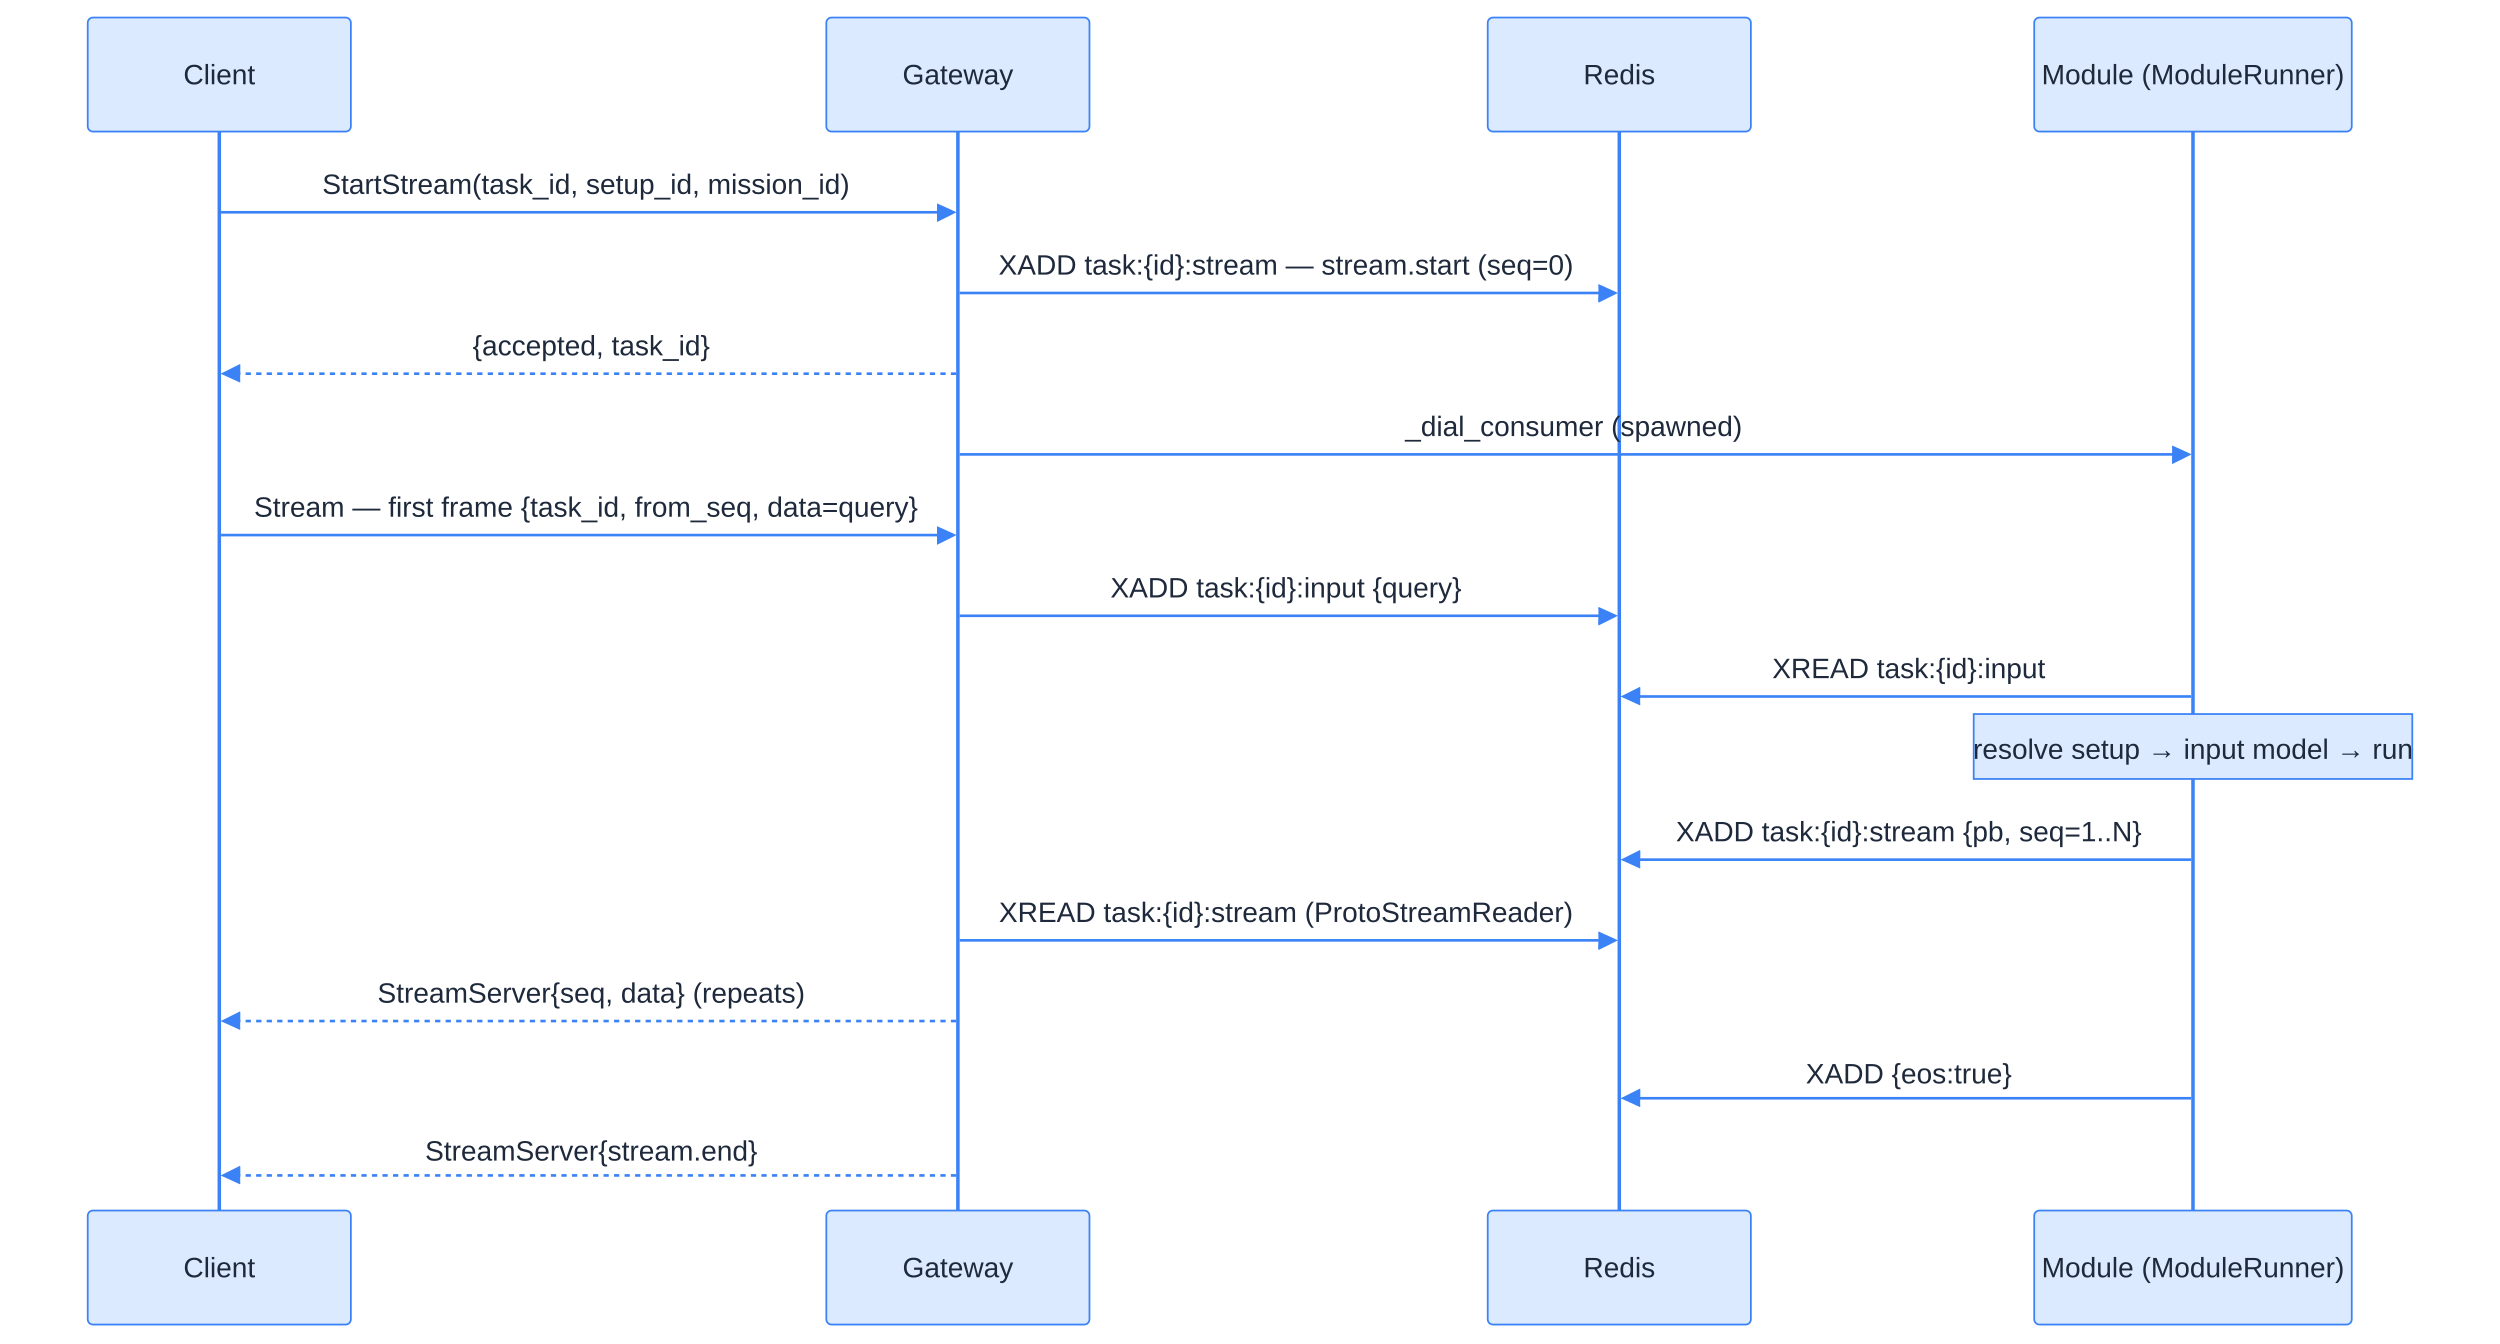
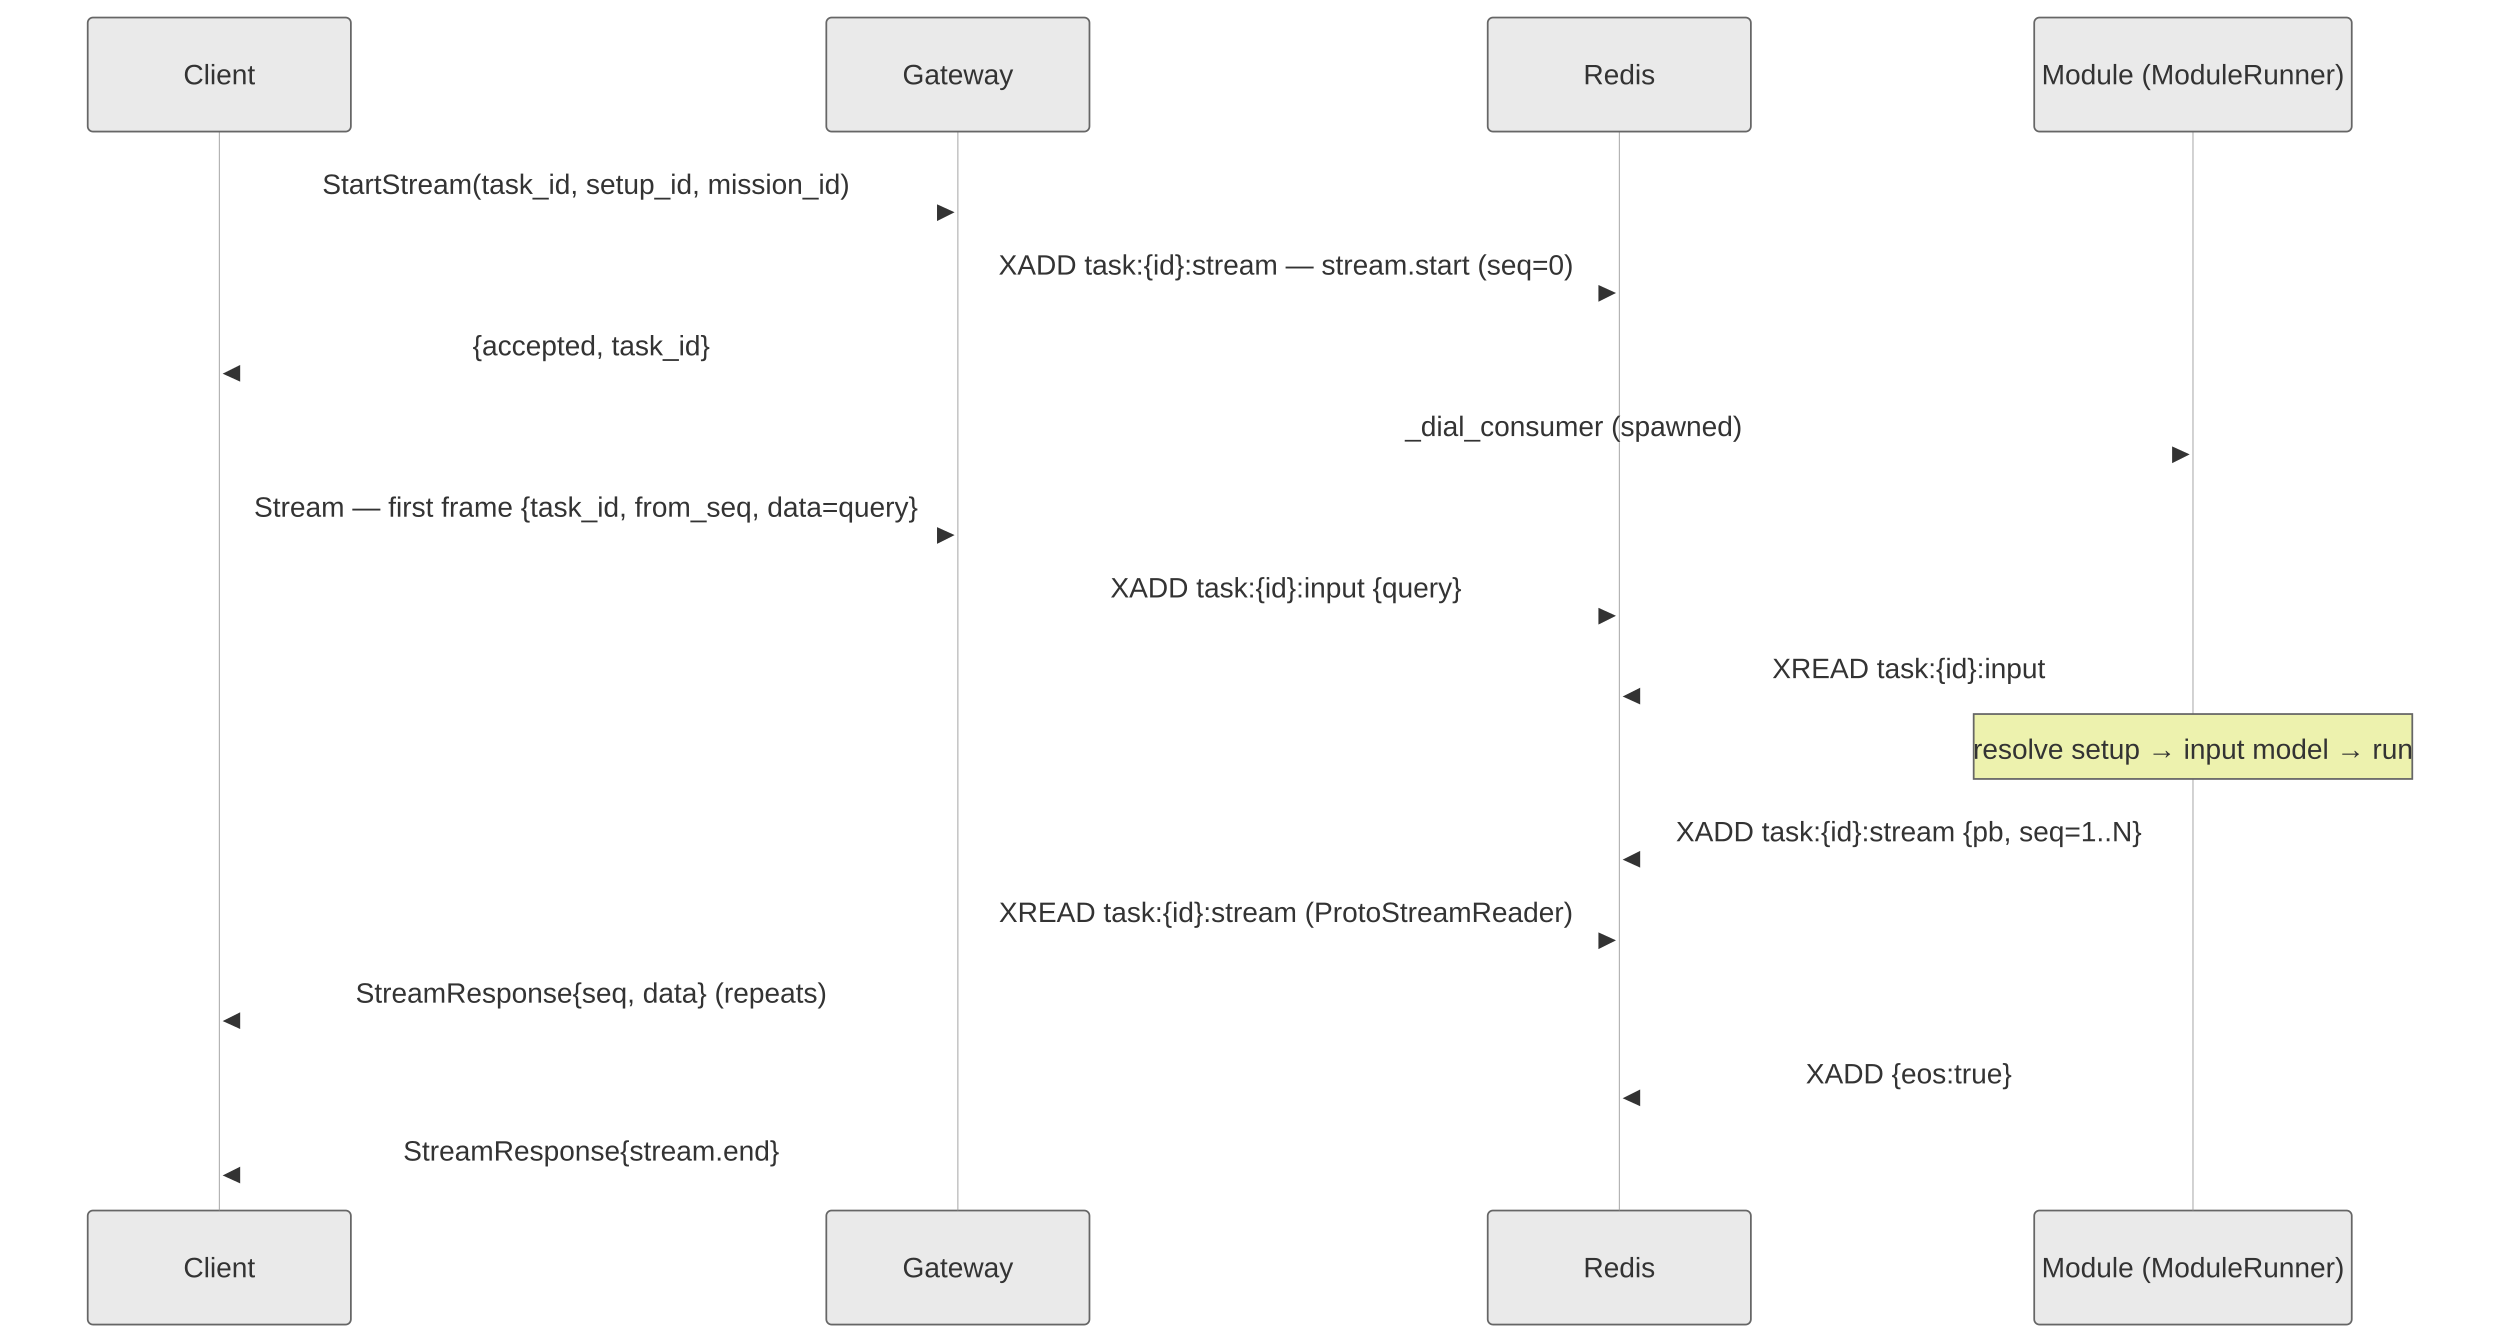
<svg xmlns="http://www.w3.org/2000/svg" id="my-svg" width="100%" style="max-width: 1425px; background-color: white;" viewBox="-50 -10 1425 766" role="graphics-document document" aria-roledescription="sequence">
  <g>
    <rect x="1109.5" y="680" fill="#eaeaea" stroke="#666" width="181" height="65" name="M" rx="3" ry="3" class="actor actor-bottom" />
    <text x="1200" y="712.5" dominant-baseline="central" alignment-baseline="central" class="actor actor-box" style="text-anchor: middle; font-size: 16px; font-weight: 400;">
      <tspan x="1200" dy="0">Module (ModuleRunner)</tspan>
    </text>
  </g>
  <g>
    <rect x="798" y="680" fill="#eaeaea" stroke="#666" width="150" height="65" name="R" rx="3" ry="3" class="actor actor-bottom" />
    <text x="873" y="712.5" dominant-baseline="central" alignment-baseline="central" class="actor actor-box" style="text-anchor: middle; font-size: 16px; font-weight: 400;">
      <tspan x="873" dy="0">Redis</tspan>
    </text>
  </g>
  <g>
    <rect x="421" y="680" fill="#eaeaea" stroke="#666" width="150" height="65" name="GW" rx="3" ry="3" class="actor actor-bottom" />
    <text x="496" y="712.5" dominant-baseline="central" alignment-baseline="central" class="actor actor-box" style="text-anchor: middle; font-size: 16px; font-weight: 400;">
      <tspan x="496" dy="0">Gateway</tspan>
    </text>
  </g>
  <g>
    <rect x="0" y="680" fill="#eaeaea" stroke="#666" width="150" height="65" name="C" rx="3" ry="3" class="actor actor-bottom" />
    <text x="75" y="712.5" dominant-baseline="central" alignment-baseline="central" class="actor actor-box" style="text-anchor: middle; font-size: 16px; font-weight: 400;">
      <tspan x="75" dy="0">Client</tspan>
    </text>
  </g>
  <g>
    <line id="actor3" x1="1200" y1="65" x2="1200" y2="680" class="actor-line 200" stroke-width="0.5px" stroke="#999" name="M" data-et="life-line" data-id="M" />
    <g id="root-3" data-et="participant" data-type="participant" data-id="M">
      <rect x="1109.5" y="0" fill="#eaeaea" stroke="#666" width="181" height="65" name="M" rx="3" ry="3" class="actor actor-top" />
      <text x="1200" y="32.5" dominant-baseline="central" alignment-baseline="central" class="actor actor-box" style="text-anchor: middle; font-size: 16px; font-weight: 400;">
        <tspan x="1200" dy="0">Module (ModuleRunner)</tspan>
      </text>
    </g>
  </g>
  <g>
    <line id="actor2" x1="873" y1="65" x2="873" y2="680" class="actor-line 200" stroke-width="0.5px" stroke="#999" name="R" data-et="life-line" data-id="R" />
    <g id="root-2" data-et="participant" data-type="participant" data-id="R">
      <rect x="798" y="0" fill="#eaeaea" stroke="#666" width="150" height="65" name="R" rx="3" ry="3" class="actor actor-top" />
      <text x="873" y="32.5" dominant-baseline="central" alignment-baseline="central" class="actor actor-box" style="text-anchor: middle; font-size: 16px; font-weight: 400;">
        <tspan x="873" dy="0">Redis</tspan>
      </text>
    </g>
  </g>
  <g>
    <line id="actor1" x1="496" y1="65" x2="496" y2="680" class="actor-line 200" stroke-width="0.5px" stroke="#999" name="GW" data-et="life-line" data-id="GW" />
    <g id="root-1" data-et="participant" data-type="participant" data-id="GW">
      <rect x="421" y="0" fill="#eaeaea" stroke="#666" width="150" height="65" name="GW" rx="3" ry="3" class="actor actor-top" />
      <text x="496" y="32.5" dominant-baseline="central" alignment-baseline="central" class="actor actor-box" style="text-anchor: middle; font-size: 16px; font-weight: 400;">
        <tspan x="496" dy="0">Gateway</tspan>
      </text>
    </g>
  </g>
  <g>
    <line id="actor0" x1="75" y1="65" x2="75" y2="680" class="actor-line 200" stroke-width="0.5px" stroke="#999" name="C" data-et="life-line" data-id="C" />
    <g id="root-0" data-et="participant" data-type="participant" data-id="C">
      <rect x="0" y="0" fill="#eaeaea" stroke="#666" width="150" height="65" name="C" rx="3" ry="3" class="actor actor-top" />
      <text x="75" y="32.5" dominant-baseline="central" alignment-baseline="central" class="actor actor-box" style="text-anchor: middle; font-size: 16px; font-weight: 400;">
        <tspan x="75" dy="0">Client</tspan>
      </text>
    </g>
  </g>
-   <style>#my-svg{font-family:"trebuchet ms",verdana,arial,sans-serif;font-size:14px;fill:#333;}@keyframes edge-animation-frame{from{stroke-dashoffset:0;}}@keyframes dash{to{stroke-dashoffset:0;}}#my-svg .edge-animation-slow{stroke-dasharray:9,5!important;stroke-dashoffset:900;animation:dash 50s linear infinite;stroke-linecap:round;}#my-svg .edge-animation-fast{stroke-dasharray:9,5!important;stroke-dashoffset:900;animation:dash 20s linear infinite;stroke-linecap:round;}#my-svg .error-icon{fill:#552222;}#my-svg .error-text{fill:#552222;stroke:#552222;}#my-svg .edge-thickness-normal{stroke-width:1px;}#my-svg .edge-thickness-thick{stroke-width:3.5px;}#my-svg .edge-pattern-solid{stroke-dasharray:0;}#my-svg .edge-thickness-invisible{stroke-width:0;fill:none;}#my-svg .edge-pattern-dashed{stroke-dasharray:3;}#my-svg .edge-pattern-dotted{stroke-dasharray:2;}#my-svg .marker{fill:#3b82f6;stroke:#3b82f6;}#my-svg .marker.cross{stroke:#3b82f6;}#my-svg svg{font-family:"trebuchet ms",verdana,arial,sans-serif;font-size:14px;}#my-svg p{margin:0;}#my-svg .actor{stroke:#3b82f6;fill:#dbeafe;stroke-width:1;}#my-svg rect.actor.outer-path[data-look="neo"]{filter:drop-shadow(1px 2px 2px rgba(185, 185, 185, 1));}#my-svg rect.note[data-look="neo"]{stroke:#3b82f6;fill:#dbeafe;filter:drop-shadow(1px 2px 2px rgba(185, 185, 185, 1));}#my-svg text.actor&gt;tspan{fill:#1e293b;stroke:none;}#my-svg .actor-line{stroke:#3b82f6;}#my-svg .innerArc{stroke-width:1.5;stroke-dasharray:none;}#my-svg .messageLine0{stroke-width:1.5;stroke-dasharray:none;stroke:#3b82f6;}#my-svg .messageLine1{stroke-width:1.5;stroke-dasharray:2,2;stroke:#3b82f6;}#my-svg [id$="-arrowhead"] path{fill:#3b82f6;stroke:#3b82f6;}#my-svg .sequenceNumber{fill:#1e293b;}#my-svg [id$="-sequencenumber"]{fill:#3b82f6;}#my-svg [id$="-crosshead"] path{fill:#3b82f6;stroke:#3b82f6;}#my-svg .messageText{fill:#1e293b;stroke:none;}#my-svg .labelBox{stroke:#94a3b8;fill:#f8fafc;filter:none;}#my-svg .labelText,#my-svg .labelText&gt;tspan{fill:#1e293b;stroke:none;}#my-svg .loopText,#my-svg .loopText&gt;tspan{fill:#64748b;stroke:none;}#my-svg .sectionTitle,#my-svg .sectionTitle&gt;tspan{fill:#64748b;stroke:none;}#my-svg .loopLine{stroke-width:2px;stroke-dasharray:2,2;stroke:#94a3b8;fill:#94a3b8;}#my-svg .note{stroke:#3b82f6;fill:#dbeafe;}#my-svg .noteText,#my-svg .noteText&gt;tspan{fill:#1e293b;stroke:none;font-weight:normal;}#my-svg .activation0{fill:#dcfce7;stroke:#22c55e;}#my-svg .activation1{fill:#dcfce7;stroke:#22c55e;}#my-svg .activation2{fill:#dcfce7;stroke:#22c55e;}#my-svg .actorPopupMenu{position:absolute;}#my-svg .actorPopupMenuPanel{position:absolute;fill:#dbeafe;box-shadow:0px 8px 16px 0px rgba(0,0,0,0.2);filter:drop-shadow(3px 5px 2px rgb(0 0 0 / 0.4));}#my-svg .actor-man circle,#my-svg line{fill:#dbeafe;stroke-width:2px;}#my-svg g rect.rect{filter:drop-shadow(1px 2px 2px rgba(185, 185, 185, 1));stroke:#3b82f6;}#my-svg .node .neo-node{stroke:#3b82f6;}#my-svg [data-look="neo"].node rect,#my-svg [data-look="neo"].cluster rect,#my-svg [data-look="neo"].node polygon{stroke:#3b82f6;filter:drop-shadow(1px 2px 2px rgba(185, 185, 185, 1));}#my-svg [data-look="neo"].node path{stroke:#3b82f6;stroke-width:1px;}#my-svg [data-look="neo"].node .outer-path{filter:drop-shadow(1px 2px 2px rgba(185, 185, 185, 1));}#my-svg [data-look="neo"].node .neo-line path{stroke:#3b82f6;filter:none;}#my-svg [data-look="neo"].node circle{stroke:#3b82f6;filter:drop-shadow(1px 2px 2px rgba(185, 185, 185, 1));}#my-svg [data-look="neo"].node circle .state-start{fill:#000000;}#my-svg [data-look="neo"].icon-shape .icon{fill:#3b82f6;filter:drop-shadow(1px 2px 2px rgba(185, 185, 185, 1));}#my-svg [data-look="neo"].icon-shape .icon-neo path{stroke:#3b82f6;filter:drop-shadow(1px 2px 2px rgba(185, 185, 185, 1));}#my-svg :root{--mermaid-font-family:"trebuchet ms",verdana,arial,sans-serif;}</style>
+   <style>#my-svg{font-family:"trebuchet ms",verdana,arial,sans-serif;font-size:14px;fill:#333;}@keyframes
+         edge-animation-frame{from{stroke-dashoffset:0;}}@keyframes dash{to{stroke-dashoffset:0;}}#my-svg
+         .edge-animation-slow{stroke-dasharray:9,5!important;stroke-dashoffset:900;animation:dash 50s linear
+         infinite;stroke-linecap:round;}#my-svg
+         .edge-animation-fast{stroke-dasharray:9,5!important;stroke-dashoffset:900;animation:dash 20s linear
+         infinite;stroke-linecap:round;}#my-svg .error-icon{fill:#552222;}#my-svg
+         .error-text{fill:#552222;stroke:#552222;}#my-svg .edge-thickness-normal{stroke-width:1px;}#my-svg
+         .edge-thickness-thick{stroke-width:3.5px;}#my-svg .edge-pattern-solid{stroke-dasharray:0;}#my-svg
+         .edge-thickness-invisible{stroke-width:0;fill:none;}#my-svg .edge-pattern-dashed{stroke-dasharray:3;}#my-svg
+         .edge-pattern-dotted{stroke-dasharray:2;}#my-svg .marker{fill:#3b82f6;stroke:#3b82f6;}#my-svg
+         .marker.cross{stroke:#3b82f6;}#my-svg svg{font-family:"trebuchet
+         ms",verdana,arial,sans-serif;font-size:14px;}#my-svg p{margin:0;}#my-svg
+         .actor{stroke:#3b82f6;fill:#dbeafe;stroke-width:1;}#my-svg
+         rect.actor.outer-path[data-look="neo"]{filter:drop-shadow(1px 2px 2px rgba(185, 185, 185, 1));}#my-svg
+         rect.note[data-look="neo"]{stroke:#3b82f6;fill:#dbeafe;filter:drop-shadow(1px 2px 2px rgba(185, 185, 185,
+         1));}#my-svg text.actor&gt;tspan{fill:#1e293b;stroke:none;}#my-svg .actor-line{stroke:#3b82f6;}#my-svg
+         .innerArc{stroke-width:1.5;stroke-dasharray:none;}#my-svg
+         .messageLine0{stroke-width:1.5;stroke-dasharray:none;stroke:#3b82f6;}#my-svg
+         .messageLine1{stroke-width:1.5;stroke-dasharray:2,2;stroke:#3b82f6;}#my-svg [id$="-arrowhead"]
+         path{fill:#3b82f6;stroke:#3b82f6;}#my-svg .sequenceNumber{fill:#1e293b;}#my-svg
+         [id$="-sequencenumber"]{fill:#3b82f6;}#my-svg [id$="-crosshead"] path{fill:#3b82f6;stroke:#3b82f6;}#my-svg
+         .messageText{fill:#1e293b;stroke:none;}#my-svg .labelBox{stroke:#94a3b8;fill:#f8fafc;filter:none;}#my-svg
+         .labelText,#my-svg .labelText&gt;tspan{fill:#1e293b;stroke:none;}#my-svg .loopText,#my-svg .loopText&gt;tspan{fill:#64748b;stroke:none;}#my-svg
+         .sectionTitle,#my-svg .sectionTitle&gt;tspan{fill:#64748b;stroke:none;}#my-svg
+         .loopLine{stroke-width:2px;stroke-dasharray:2,2;stroke:#94a3b8;fill:#94a3b8;}#my-svg
+         .note{stroke:#3b82f6;fill:#dbeafe;}#my-svg .noteText,#my-svg .noteText&gt;tspan{fill:#1e293b;stroke:none;font-weight:normal;}#my-svg
+         .activation0{fill:#dcfce7;stroke:#22c55e;}#my-svg .activation1{fill:#dcfce7;stroke:#22c55e;}#my-svg
+         .activation2{fill:#dcfce7;stroke:#22c55e;}#my-svg .actorPopupMenu{position:absolute;}#my-svg
+         .actorPopupMenuPanel{position:absolute;fill:#dbeafe;box-shadow:0px 8px 16px 0px
+         rgba(0,0,0,0.2);filter:drop-shadow(3px 5px 2px rgb(0 0 0 / 0.4));}#my-svg .actor-man circle,#my-svg
+         line{fill:#dbeafe;stroke-width:2px;}#my-svg g rect.rect{filter:drop-shadow(1px 2px 2px rgba(185, 185, 185,
+         1));stroke:#3b82f6;}#my-svg .node .neo-node{stroke:#3b82f6;}#my-svg [data-look="neo"].node rect,#my-svg
+         [data-look="neo"].cluster rect,#my-svg [data-look="neo"].node polygon{stroke:#3b82f6;filter:drop-shadow(1px 2px
+         2px rgba(185, 185, 185, 1));}#my-svg [data-look="neo"].node path{stroke:#3b82f6;stroke-width:1px;}#my-svg
+         [data-look="neo"].node .outer-path{filter:drop-shadow(1px 2px 2px rgba(185, 185, 185, 1));}#my-svg
+         [data-look="neo"].node .neo-line path{stroke:#3b82f6;filter:none;}#my-svg [data-look="neo"].node
+         circle{stroke:#3b82f6;filter:drop-shadow(1px 2px 2px rgba(185, 185, 185, 1));}#my-svg [data-look="neo"].node
+         circle .state-start{fill:#000000;}#my-svg [data-look="neo"].icon-shape .icon{fill:#3b82f6;filter:drop-shadow(1px
+         2px 2px rgba(185, 185, 185, 1));}#my-svg [data-look="neo"].icon-shape .icon-neo
+         path{stroke:#3b82f6;filter:drop-shadow(1px 2px 2px rgba(185, 185, 185, 1));}#my-svg
+         :root{--mermaid-font-family:"trebuchet ms",verdana,arial,sans-serif;}
+     </style>
  <g />
  <defs>
    <symbol id="my-svg-computer" width="24" height="24">
      <path transform="scale(.5)" d="M2 2v13h20v-13h-20zm18 11h-16v-9h16v9zm-10.228 6l.466-1h3.524l.467 1h-4.457zm14.228 3h-24l2-6h2.104l-1.33 4h18.45l-1.297-4h2.073l2 6zm-5-10h-14v-7h14v7z" />
    </symbol>
  </defs>
  <defs>
    <symbol id="my-svg-database" fill-rule="evenodd" clip-rule="evenodd">
      <path transform="scale(.5)" d="M12.258.001l.256.004.255.005.253.008.251.01.249.012.247.015.246.016.242.019.241.02.239.023.236.024.233.027.231.028.229.031.225.032.223.034.22.036.217.038.214.04.211.041.208.043.205.045.201.046.198.048.194.05.191.051.187.053.183.054.18.056.175.057.172.059.168.06.163.061.16.063.155.064.15.066.074.033.073.033.071.034.07.034.069.035.068.035.067.035.066.035.064.036.064.036.062.036.06.036.06.037.058.037.058.037.055.038.055.038.053.038.052.038.051.039.05.039.048.039.047.039.045.04.044.04.043.04.041.04.04.041.039.041.037.041.036.041.034.041.033.042.032.042.03.042.029.042.027.042.026.043.024.043.023.043.021.043.02.043.018.044.017.043.015.044.013.044.012.044.011.045.009.044.007.045.006.045.004.045.002.045.001.045v17l-.001.045-.002.045-.004.045-.006.045-.007.045-.009.044-.011.045-.012.044-.013.044-.015.044-.017.043-.018.044-.02.043-.021.043-.023.043-.024.043-.026.043-.027.042-.029.042-.03.042-.032.042-.033.042-.034.041-.036.041-.037.041-.039.041-.04.041-.041.04-.043.04-.044.04-.045.04-.047.039-.048.039-.05.039-.051.039-.052.038-.053.038-.055.038-.055.038-.058.037-.058.037-.06.037-.06.036-.062.036-.064.036-.064.036-.066.035-.067.035-.068.035-.069.035-.07.034-.071.034-.073.033-.074.033-.15.066-.155.064-.16.063-.163.061-.168.06-.172.059-.175.057-.18.056-.183.054-.187.053-.191.051-.194.05-.198.048-.201.046-.205.045-.208.043-.211.041-.214.04-.217.038-.22.036-.223.034-.225.032-.229.031-.231.028-.233.027-.236.024-.239.023-.241.02-.242.019-.246.016-.247.015-.249.012-.251.01-.253.008-.255.005-.256.004-.258.001-.258-.001-.256-.004-.255-.005-.253-.008-.251-.01-.249-.012-.247-.015-.245-.016-.243-.019-.241-.02-.238-.023-.236-.024-.234-.027-.231-.028-.228-.031-.226-.032-.223-.034-.22-.036-.217-.038-.214-.04-.211-.041-.208-.043-.204-.045-.201-.046-.198-.048-.195-.05-.19-.051-.187-.053-.184-.054-.179-.056-.176-.057-.172-.059-.167-.06-.164-.061-.159-.063-.155-.064-.151-.066-.074-.033-.072-.033-.072-.034-.07-.034-.069-.035-.068-.035-.067-.035-.066-.035-.064-.036-.063-.036-.062-.036-.061-.036-.06-.037-.058-.037-.057-.037-.056-.038-.055-.038-.053-.038-.052-.038-.051-.039-.049-.039-.049-.039-.046-.039-.046-.04-.044-.04-.043-.04-.041-.04-.04-.041-.039-.041-.037-.041-.036-.041-.034-.041-.033-.042-.032-.042-.03-.042-.029-.042-.027-.042-.026-.043-.024-.043-.023-.043-.021-.043-.02-.043-.018-.044-.017-.043-.015-.044-.013-.044-.012-.044-.011-.045-.009-.044-.007-.045-.006-.045-.004-.045-.002-.045-.001-.045v-17l.001-.045.002-.045.004-.045.006-.045.007-.045.009-.044.011-.045.012-.044.013-.044.015-.044.017-.043.018-.044.02-.043.021-.043.023-.043.024-.043.026-.043.027-.042.029-.042.03-.042.032-.042.033-.042.034-.041.036-.041.037-.041.039-.041.04-.041.041-.04.043-.04.044-.04.046-.04.046-.039.049-.039.049-.039.051-.039.052-.038.053-.038.055-.038.056-.038.057-.037.058-.037.06-.037.061-.036.062-.036.063-.036.064-.036.066-.035.067-.035.068-.035.069-.035.07-.034.072-.034.072-.033.074-.033.151-.066.155-.064.159-.063.164-.061.167-.06.172-.059.176-.057.179-.056.184-.054.187-.053.19-.051.195-.05.198-.048.201-.046.204-.045.208-.043.211-.041.214-.04.217-.038.22-.036.223-.034.226-.032.228-.031.231-.028.234-.027.236-.024.238-.023.241-.02.243-.019.245-.016.247-.015.249-.012.251-.01.253-.008.255-.005.256-.004.258-.001.258.001zm-9.258 20.499v.01l.001.021.003.021.004.022.005.021.006.022.007.022.009.023.01.022.011.023.012.023.013.023.015.023.016.024.017.023.018.024.019.024.021.024.022.025.023.024.024.025.052.049.056.05.061.051.066.051.07.051.075.051.079.052.084.052.088.052.092.052.097.052.102.051.105.052.11.052.114.051.119.051.123.051.127.05.131.05.135.05.139.048.144.049.147.047.152.047.155.047.16.045.163.045.167.043.171.043.176.041.178.041.183.039.187.039.19.037.194.035.197.035.202.033.204.031.209.03.212.029.216.027.219.025.222.024.226.021.23.02.233.018.236.016.24.015.243.012.246.01.249.008.253.005.256.004.259.001.26-.001.257-.004.254-.005.25-.008.247-.011.244-.012.241-.014.237-.016.233-.018.231-.021.226-.021.224-.024.22-.026.216-.027.212-.028.21-.031.205-.031.202-.034.198-.034.194-.036.191-.037.187-.039.183-.04.179-.04.175-.042.172-.043.168-.044.163-.045.16-.046.155-.046.152-.047.148-.048.143-.049.139-.049.136-.05.131-.05.126-.05.123-.051.118-.052.114-.051.11-.052.106-.052.101-.052.096-.052.092-.052.088-.053.083-.051.079-.052.074-.052.07-.051.065-.051.06-.051.056-.05.051-.05.023-.024.023-.025.021-.024.02-.024.019-.024.018-.024.017-.024.015-.023.014-.024.013-.023.012-.023.01-.023.01-.022.008-.022.006-.022.006-.022.004-.022.004-.021.001-.021.001-.021v-4.127l-.077.055-.08.053-.083.054-.085.053-.087.052-.09.052-.093.051-.095.05-.097.05-.1.049-.102.049-.105.048-.106.047-.109.047-.111.046-.114.045-.115.045-.118.044-.12.043-.122.042-.124.042-.126.041-.128.04-.13.04-.132.038-.134.038-.135.037-.138.037-.139.035-.142.035-.143.034-.144.033-.147.032-.148.031-.15.03-.151.03-.153.029-.154.027-.156.027-.158.026-.159.025-.161.024-.162.023-.163.022-.165.021-.166.02-.167.019-.169.018-.169.017-.171.016-.173.015-.173.014-.175.013-.175.012-.177.011-.178.01-.179.008-.179.008-.181.006-.182.005-.182.004-.184.003-.184.002h-.37l-.184-.002-.184-.003-.182-.004-.182-.005-.181-.006-.179-.008-.179-.008-.178-.01-.176-.011-.176-.012-.175-.013-.173-.014-.172-.015-.171-.016-.17-.017-.169-.018-.167-.019-.166-.02-.165-.021-.163-.022-.162-.023-.161-.024-.159-.025-.157-.026-.156-.027-.155-.027-.153-.029-.151-.03-.15-.03-.148-.031-.146-.032-.145-.033-.143-.034-.141-.035-.14-.035-.137-.037-.136-.037-.134-.038-.132-.038-.13-.04-.128-.04-.126-.041-.124-.042-.122-.042-.12-.044-.117-.043-.116-.045-.113-.045-.112-.046-.109-.047-.106-.047-.105-.048-.102-.049-.1-.049-.097-.05-.095-.05-.093-.052-.09-.051-.087-.052-.085-.053-.083-.054-.08-.054-.077-.054v4.127zm0-5.654v.011l.001.021.003.021.004.021.005.022.006.022.007.022.009.022.01.022.011.023.012.023.013.023.015.024.016.023.017.024.018.024.019.024.021.024.022.024.023.025.024.024.052.05.056.05.061.05.066.051.07.051.075.052.079.051.084.052.088.052.092.052.097.052.102.052.105.052.11.051.114.051.119.052.123.05.127.051.131.05.135.049.139.049.144.048.147.048.152.047.155.046.16.045.163.045.167.044.171.042.176.042.178.04.183.04.187.038.19.037.194.036.197.034.202.033.204.032.209.03.212.028.216.027.219.025.222.024.226.022.23.02.233.018.236.016.24.014.243.012.246.01.249.008.253.006.256.003.259.001.26-.001.257-.003.254-.006.25-.008.247-.01.244-.012.241-.015.237-.016.233-.018.231-.02.226-.022.224-.024.22-.025.216-.027.212-.029.21-.03.205-.032.202-.033.198-.035.194-.036.191-.037.187-.039.183-.039.179-.041.175-.042.172-.043.168-.044.163-.045.16-.045.155-.047.152-.047.148-.048.143-.048.139-.05.136-.049.131-.05.126-.051.123-.051.118-.051.114-.052.11-.052.106-.052.101-.052.096-.052.092-.052.088-.052.083-.052.079-.052.074-.051.07-.052.065-.051.06-.05.056-.051.051-.049.023-.025.023-.024.021-.025.02-.024.019-.024.018-.024.017-.024.015-.023.014-.023.013-.024.012-.022.01-.023.01-.023.008-.022.006-.022.006-.022.004-.021.004-.022.001-.021.001-.021v-4.139l-.077.054-.08.054-.083.054-.085.052-.087.053-.09.051-.093.051-.095.051-.097.05-.1.049-.102.049-.105.048-.106.047-.109.047-.111.046-.114.045-.115.044-.118.044-.12.044-.122.042-.124.042-.126.041-.128.04-.13.039-.132.039-.134.038-.135.037-.138.036-.139.036-.142.035-.143.033-.144.033-.147.033-.148.031-.15.03-.151.03-.153.028-.154.028-.156.027-.158.026-.159.025-.161.024-.162.023-.163.022-.165.021-.166.02-.167.019-.169.018-.169.017-.171.016-.173.015-.173.014-.175.013-.175.012-.177.011-.178.009-.179.009-.179.007-.181.007-.182.005-.182.004-.184.003-.184.002h-.37l-.184-.002-.184-.003-.182-.004-.182-.005-.181-.007-.179-.007-.179-.009-.178-.009-.176-.011-.176-.012-.175-.013-.173-.014-.172-.015-.171-.016-.17-.017-.169-.018-.167-.019-.166-.02-.165-.021-.163-.022-.162-.023-.161-.024-.159-.025-.157-.026-.156-.027-.155-.028-.153-.028-.151-.03-.15-.03-.148-.031-.146-.033-.145-.033-.143-.033-.141-.035-.14-.036-.137-.036-.136-.037-.134-.038-.132-.039-.13-.039-.128-.04-.126-.041-.124-.042-.122-.043-.12-.043-.117-.044-.116-.044-.113-.046-.112-.046-.109-.046-.106-.047-.105-.048-.102-.049-.1-.049-.097-.05-.095-.051-.093-.051-.09-.051-.087-.053-.085-.052-.083-.054-.08-.054-.077-.054v4.139zm0-5.666v.011l.001.02.003.022.004.021.005.022.006.021.007.022.009.023.01.022.011.023.012.023.013.023.015.023.016.024.017.024.018.023.019.024.021.025.022.024.023.024.024.025.052.05.056.05.061.05.066.051.07.051.075.052.079.051.084.052.088.052.092.052.097.052.102.052.105.051.11.052.114.051.119.051.123.051.127.05.131.05.135.05.139.049.144.048.147.048.152.047.155.046.16.045.163.045.167.043.171.043.176.042.178.04.183.04.187.038.19.037.194.036.197.034.202.033.204.032.209.03.212.028.216.027.219.025.222.024.226.021.23.02.233.018.236.017.24.014.243.012.246.01.249.008.253.006.256.003.259.001.26-.001.257-.003.254-.006.25-.008.247-.01.244-.013.241-.014.237-.016.233-.018.231-.02.226-.022.224-.024.22-.025.216-.027.212-.029.21-.03.205-.032.202-.033.198-.035.194-.036.191-.037.187-.039.183-.039.179-.041.175-.042.172-.043.168-.044.163-.045.16-.045.155-.047.152-.047.148-.048.143-.049.139-.049.136-.049.131-.051.126-.05.123-.051.118-.052.114-.051.11-.052.106-.052.101-.052.096-.052.092-.052.088-.052.083-.052.079-.052.074-.052.07-.051.065-.051.06-.051.056-.05.051-.049.023-.025.023-.025.021-.024.02-.024.019-.024.018-.024.017-.024.015-.023.014-.024.013-.023.012-.023.01-.022.01-.023.008-.022.006-.022.006-.022.004-.022.004-.021.001-.021.001-.021v-4.153l-.077.054-.08.054-.083.053-.085.053-.087.053-.09.051-.093.051-.095.051-.097.05-.1.049-.102.048-.105.048-.106.048-.109.046-.111.046-.114.046-.115.044-.118.044-.12.043-.122.043-.124.042-.126.041-.128.04-.13.039-.132.039-.134.038-.135.037-.138.036-.139.036-.142.034-.143.034-.144.033-.147.032-.148.032-.15.03-.151.03-.153.028-.154.028-.156.027-.158.026-.159.024-.161.024-.162.023-.163.023-.165.021-.166.02-.167.019-.169.018-.169.017-.171.016-.173.015-.173.014-.175.013-.175.012-.177.01-.178.01-.179.009-.179.007-.181.006-.182.006-.182.004-.184.003-.184.001-.185.001-.185-.001-.184-.001-.184-.003-.182-.004-.182-.006-.181-.006-.179-.007-.179-.009-.178-.01-.176-.01-.176-.012-.175-.013-.173-.014-.172-.015-.171-.016-.17-.017-.169-.018-.167-.019-.166-.02-.165-.021-.163-.023-.162-.023-.161-.024-.159-.024-.157-.026-.156-.027-.155-.028-.153-.028-.151-.03-.15-.03-.148-.032-.146-.032-.145-.033-.143-.034-.141-.034-.14-.036-.137-.036-.136-.037-.134-.038-.132-.039-.13-.039-.128-.041-.126-.041-.124-.041-.122-.043-.12-.043-.117-.044-.116-.044-.113-.046-.112-.046-.109-.046-.106-.048-.105-.048-.102-.048-.1-.05-.097-.049-.095-.051-.093-.051-.09-.052-.087-.052-.085-.053-.083-.053-.08-.054-.077-.054v4.153zm8.74-8.179l-.257.004-.254.005-.25.008-.247.011-.244.012-.241.014-.237.016-.233.018-.231.021-.226.022-.224.023-.22.026-.216.027-.212.028-.21.031-.205.032-.202.033-.198.034-.194.036-.191.038-.187.038-.183.04-.179.041-.175.042-.172.043-.168.043-.163.045-.16.046-.155.046-.152.048-.148.048-.143.048-.139.049-.136.05-.131.05-.126.051-.123.051-.118.051-.114.052-.11.052-.106.052-.101.052-.096.052-.092.052-.088.052-.083.052-.079.052-.074.051-.07.052-.065.051-.06.05-.056.05-.051.05-.023.025-.023.024-.021.024-.02.025-.019.024-.018.024-.017.023-.015.024-.014.023-.013.023-.012.023-.01.023-.01.022-.008.022-.006.023-.006.021-.004.022-.004.021-.001.021-.001.021.001.021.001.021.004.021.004.022.006.021.006.023.008.022.01.022.01.023.012.023.013.023.014.023.015.024.017.023.018.024.019.024.02.025.021.024.023.024.023.025.051.05.056.05.06.05.065.051.07.052.074.051.079.052.083.052.088.052.092.052.096.052.101.052.106.052.11.052.114.052.118.051.123.051.126.051.131.05.136.05.139.049.143.048.148.048.152.048.155.046.16.046.163.045.168.043.172.043.175.042.179.041.183.04.187.038.191.038.194.036.198.034.202.033.205.032.21.031.212.028.216.027.22.026.224.023.226.022.231.021.233.018.237.016.241.014.244.012.247.011.25.008.254.005.257.004.26.001.26-.001.257-.004.254-.005.25-.008.247-.011.244-.012.241-.014.237-.016.233-.018.231-.021.226-.022.224-.023.22-.026.216-.027.212-.028.21-.031.205-.032.202-.033.198-.034.194-.036.191-.038.187-.038.183-.04.179-.041.175-.042.172-.043.168-.043.163-.045.16-.046.155-.046.152-.048.148-.048.143-.048.139-.049.136-.05.131-.05.126-.051.123-.051.118-.051.114-.052.11-.052.106-.052.101-.052.096-.052.092-.052.088-.052.083-.052.079-.052.074-.051.07-.052.065-.051.06-.05.056-.05.051-.05.023-.025.023-.024.021-.024.02-.025.019-.024.018-.024.017-.023.015-.024.014-.023.013-.023.012-.023.01-.023.01-.022.008-.022.006-.023.006-.021.004-.022.004-.021.001-.021.001-.021-.001-.021-.001-.021-.004-.021-.004-.022-.006-.021-.006-.023-.008-.022-.01-.022-.01-.023-.012-.023-.013-.023-.014-.023-.015-.024-.017-.023-.018-.024-.019-.024-.02-.025-.021-.024-.023-.024-.023-.025-.051-.05-.056-.05-.06-.05-.065-.051-.07-.052-.074-.051-.079-.052-.083-.052-.088-.052-.092-.052-.096-.052-.101-.052-.106-.052-.11-.052-.114-.052-.118-.051-.123-.051-.126-.051-.131-.05-.136-.05-.139-.049-.143-.048-.148-.048-.152-.048-.155-.046-.16-.046-.163-.045-.168-.043-.172-.043-.175-.042-.179-.041-.183-.04-.187-.038-.191-.038-.194-.036-.198-.034-.202-.033-.205-.032-.21-.031-.212-.028-.216-.027-.22-.026-.224-.023-.226-.022-.231-.021-.233-.018-.237-.016-.241-.014-.244-.012-.247-.011-.25-.008-.254-.005-.257-.004-.26-.001-.26.001z" />
    </symbol>
  </defs>
  <defs>
    <symbol id="my-svg-clock" width="24" height="24">
      <path transform="scale(.5)" d="M12 2c5.514 0 10 4.486 10 10s-4.486 10-10 10-10-4.486-10-10 4.486-10 10-10zm0-2c-6.627 0-12 5.373-12 12s5.373 12 12 12 12-5.373 12-12-5.373-12-12-12zm5.848 12.459c.202.038.202.333.001.372-1.907.361-6.045 1.111-6.547 1.111-.719 0-1.301-.582-1.301-1.301 0-.512.77-5.447 1.125-7.445.034-.192.312-.181.343.014l.985 6.238 5.394 1.011z" />
    </symbol>
  </defs>
  <defs>
    <marker id="my-svg-arrowhead" refX="7.9" refY="5" markerUnits="userSpaceOnUse" markerWidth="12" markerHeight="12" orient="auto-start-reverse">
      <path d="M -1 0 L 10 5 L 0 10 z" />
    </marker>
  </defs>
  <defs>
    <marker id="my-svg-crosshead" markerWidth="15" markerHeight="8" orient="auto" refX="4" refY="4.5">
      <path fill="none" stroke="#000000" stroke-width="1pt" d="M 1,2 L 6,7 M 6,2 L 1,7" style="stroke-dasharray: 0, 0;" />
    </marker>
  </defs>
  <defs>
    <marker id="my-svg-filled-head" refX="15.5" refY="7" markerWidth="20" markerHeight="28" orient="auto">
      <path d="M 18,7 L9,13 L14,7 L9,1 Z" />
    </marker>
  </defs>
  <defs>
    <marker id="my-svg-sequencenumber" refX="15" refY="15" markerWidth="60" markerHeight="40" orient="auto">
      <circle cx="15" cy="15" r="6" />
    </marker>
  </defs>
  <defs>
    <marker id="my-svg-solidTopArrowHead" refX="7.9" refY="7.25" markerUnits="userSpaceOnUse" markerWidth="12" markerHeight="12" orient="auto-start-reverse">
      <path d="M 0 0 L 10 8 L 0 8 z" />
    </marker>
  </defs>
  <defs>
    <marker id="my-svg-solidBottomArrowHead" refX="7.9" refY="0.75" markerUnits="userSpaceOnUse" markerWidth="12" markerHeight="12" orient="auto-start-reverse">
      <path d="M 0 0 L 10 0 L 0 8 z" />
    </marker>
  </defs>
  <defs>
    <marker id="my-svg-stickTopArrowHead" refX="7.5" refY="7" markerUnits="userSpaceOnUse" markerWidth="12" markerHeight="12" orient="auto-start-reverse">
      <path d="M 0 0 L 7 7" stroke="black" stroke-width="1.5" fill="none" />
    </marker>
  </defs>
  <defs>
    <marker id="my-svg-stickBottomArrowHead" refX="7.5" refY="0" markerUnits="userSpaceOnUse" markerWidth="12" markerHeight="12" orient="auto-start-reverse">
      <path d="M 0 7 L 7 0" stroke="black" stroke-width="1.5" fill="none" />
    </marker>
  </defs>
  <g data-et="note" data-id="i7">
    <rect x="1075" y="397" fill="#EDF2AE" stroke="#666" width="250" height="37" class="note" />
    <text x="1200" y="402" text-anchor="middle" dominant-baseline="middle" alignment-baseline="middle" class="noteText" dy="1em" style="font-size: 16px; font-weight: 400;">
      <tspan x="1200">resolve setup → input model → run</tspan>
    </text>
  </g>
-   <text x="284" y="80" text-anchor="middle" dominant-baseline="middle" alignment-baseline="middle" class="messageText" dy="1em" style="font-size: 16px; font-weight: 400;">StartStream(task_id, setup_id, mission_id)</text>
+   <text x="284" y="80" text-anchor="middle" dominant-baseline="middle" alignment-baseline="middle" class="messageText" dy="1em" style="font-size: 16px; font-weight: 400;">StartStream(task_id, setup_id, mission_id)
+     </text>
  <line x1="76" y1="111" x2="492" y2="111" class="messageLine0" data-et="message" data-id="i0" data-from="C" data-to="GW" stroke-width="2" stroke="none" marker-end="url(#my-svg-arrowhead)" style="fill: none;" />
-   <text x="683" y="126" text-anchor="middle" dominant-baseline="middle" alignment-baseline="middle" class="messageText" dy="1em" style="font-size: 16px; font-weight: 400;">XADD task:{id}:stream — stream.start (seq=0)</text>
+   <text x="683" y="126" text-anchor="middle" dominant-baseline="middle" alignment-baseline="middle" class="messageText" dy="1em" style="font-size: 16px; font-weight: 400;">XADD task:{id}:stream — stream.start
+         (seq=0)
+     </text>
  <line x1="497" y1="157" x2="869" y2="157" class="messageLine0" data-et="message" data-id="i1" data-from="GW" data-to="R" stroke-width="2" stroke="none" marker-end="url(#my-svg-arrowhead)" style="fill: none;" />
-   <text x="287" y="172" text-anchor="middle" dominant-baseline="middle" alignment-baseline="middle" class="messageText" dy="1em" style="font-size: 16px; font-weight: 400;">{accepted, task_id}</text>
+   <text x="287" y="172" text-anchor="middle" dominant-baseline="middle" alignment-baseline="middle" class="messageText" dy="1em" style="font-size: 16px; font-weight: 400;">{accepted, task_id}
+     </text>
  <line x1="495" y1="203" x2="79" y2="203" class="messageLine1" data-et="message" data-id="i2" data-from="GW" data-to="C" stroke-width="2" stroke="none" marker-end="url(#my-svg-arrowhead)" style="stroke-dasharray: 3, 3; fill: none;" />
-   <text x="847" y="218" text-anchor="middle" dominant-baseline="middle" alignment-baseline="middle" class="messageText" dy="1em" style="font-size: 16px; font-weight: 400;">_dial_consumer (spawned)</text>
+   <text x="847" y="218" text-anchor="middle" dominant-baseline="middle" alignment-baseline="middle" class="messageText" dy="1em" style="font-size: 16px; font-weight: 400;">_dial_consumer (spawned)
+     </text>
  <line x1="497" y1="249" x2="1196" y2="249" class="messageLine0" data-et="message" data-id="i3" data-from="GW" data-to="M" stroke-width="2" stroke="none" marker-end="url(#my-svg-arrowhead)" style="fill: none;" />
-   <text x="284" y="264" text-anchor="middle" dominant-baseline="middle" alignment-baseline="middle" class="messageText" dy="1em" style="font-size: 16px; font-weight: 400;">Stream — first frame {task_id, from_seq, data=query}</text>
+   <text x="284" y="264" text-anchor="middle" dominant-baseline="middle" alignment-baseline="middle" class="messageText" dy="1em" style="font-size: 16px; font-weight: 400;">Stream — first frame {task_id,
+         from_seq, data=query}
+     </text>
  <line x1="76" y1="295" x2="492" y2="295" class="messageLine0" data-et="message" data-id="i4" data-from="C" data-to="GW" stroke-width="2" stroke="none" marker-end="url(#my-svg-arrowhead)" style="fill: none;" />
-   <text x="683" y="310" text-anchor="middle" dominant-baseline="middle" alignment-baseline="middle" class="messageText" dy="1em" style="font-size: 16px; font-weight: 400;">XADD task:{id}:input {query}</text>
+   <text x="683" y="310" text-anchor="middle" dominant-baseline="middle" alignment-baseline="middle" class="messageText" dy="1em" style="font-size: 16px; font-weight: 400;">XADD task:{id}:input {query}
+     </text>
  <line x1="497" y1="341" x2="869" y2="341" class="messageLine0" data-et="message" data-id="i5" data-from="GW" data-to="R" stroke-width="2" stroke="none" marker-end="url(#my-svg-arrowhead)" style="fill: none;" />
-   <text x="1038" y="356" text-anchor="middle" dominant-baseline="middle" alignment-baseline="middle" class="messageText" dy="1em" style="font-size: 16px; font-weight: 400;">XREAD task:{id}:input</text>
+   <text x="1038" y="356" text-anchor="middle" dominant-baseline="middle" alignment-baseline="middle" class="messageText" dy="1em" style="font-size: 16px; font-weight: 400;">XREAD task:{id}:input
+     </text>
  <line x1="1199" y1="387" x2="877" y2="387" class="messageLine0" data-et="message" data-id="i6" data-from="M" data-to="R" stroke-width="2" stroke="none" marker-end="url(#my-svg-arrowhead)" style="fill: none;" />
-   <text x="1038" y="449" text-anchor="middle" dominant-baseline="middle" alignment-baseline="middle" class="messageText" dy="1em" style="font-size: 16px; font-weight: 400;">XADD task:{id}:stream {pb, seq=1..N}</text>
+   <text x="1038" y="449" text-anchor="middle" dominant-baseline="middle" alignment-baseline="middle" class="messageText" dy="1em" style="font-size: 16px; font-weight: 400;">XADD task:{id}:stream {pb, seq=1..N}
+     </text>
  <line x1="1199" y1="480" x2="877" y2="480" class="messageLine0" data-et="message" data-id="i8" data-from="M" data-to="R" stroke-width="2" stroke="none" marker-end="url(#my-svg-arrowhead)" style="fill: none;" />
-   <text x="683" y="495" text-anchor="middle" dominant-baseline="middle" alignment-baseline="middle" class="messageText" dy="1em" style="font-size: 16px; font-weight: 400;">XREAD task:{id}:stream (ProtoStreamReader)</text>
+   <text x="683" y="495" text-anchor="middle" dominant-baseline="middle" alignment-baseline="middle" class="messageText" dy="1em" style="font-size: 16px; font-weight: 400;">XREAD task:{id}:stream
+         (ProtoStreamReader)
+     </text>
  <line x1="497" y1="526" x2="869" y2="526" class="messageLine0" data-et="message" data-id="i9" data-from="GW" data-to="R" stroke-width="2" stroke="none" marker-end="url(#my-svg-arrowhead)" style="fill: none;" />
-   <text x="287" y="541" text-anchor="middle" dominant-baseline="middle" alignment-baseline="middle" class="messageText" dy="1em" style="font-size: 16px; font-weight: 400;">StreamServer{seq, data}  (repeats)</text>
+   <text x="287" y="541" text-anchor="middle" dominant-baseline="middle" alignment-baseline="middle" class="messageText" dy="1em" style="font-size: 16px; font-weight: 400;">StreamResponse{seq, data} (repeats)
+     </text>
  <line x1="495" y1="572" x2="79" y2="572" class="messageLine1" data-et="message" data-id="i10" data-from="GW" data-to="C" stroke-width="2" stroke="none" marker-end="url(#my-svg-arrowhead)" style="stroke-dasharray: 3, 3; fill: none;" />
-   <text x="1038" y="587" text-anchor="middle" dominant-baseline="middle" alignment-baseline="middle" class="messageText" dy="1em" style="font-size: 16px; font-weight: 400;">XADD {eos:true}</text>
+   <text x="1038" y="587" text-anchor="middle" dominant-baseline="middle" alignment-baseline="middle" class="messageText" dy="1em" style="font-size: 16px; font-weight: 400;">XADD {eos:true}
+     </text>
  <line x1="1199" y1="616" x2="877" y2="616" class="messageLine0" data-et="message" data-id="i11" data-from="M" data-to="R" stroke-width="2" stroke="none" marker-end="url(#my-svg-arrowhead)" style="fill: none;" />
-   <text x="287" y="631" text-anchor="middle" dominant-baseline="middle" alignment-baseline="middle" class="messageText" dy="1em" style="font-size: 16px; font-weight: 400;">StreamServer{stream.end}</text>
+   <text x="287" y="631" text-anchor="middle" dominant-baseline="middle" alignment-baseline="middle" class="messageText" dy="1em" style="font-size: 16px; font-weight: 400;">StreamResponse{stream.end}
+     </text>
  <line x1="495" y1="660" x2="79" y2="660" class="messageLine1" data-et="message" data-id="i12" data-from="GW" data-to="C" stroke-width="2" stroke="none" marker-end="url(#my-svg-arrowhead)" style="stroke-dasharray: 3, 3; fill: none;" />
</svg>
